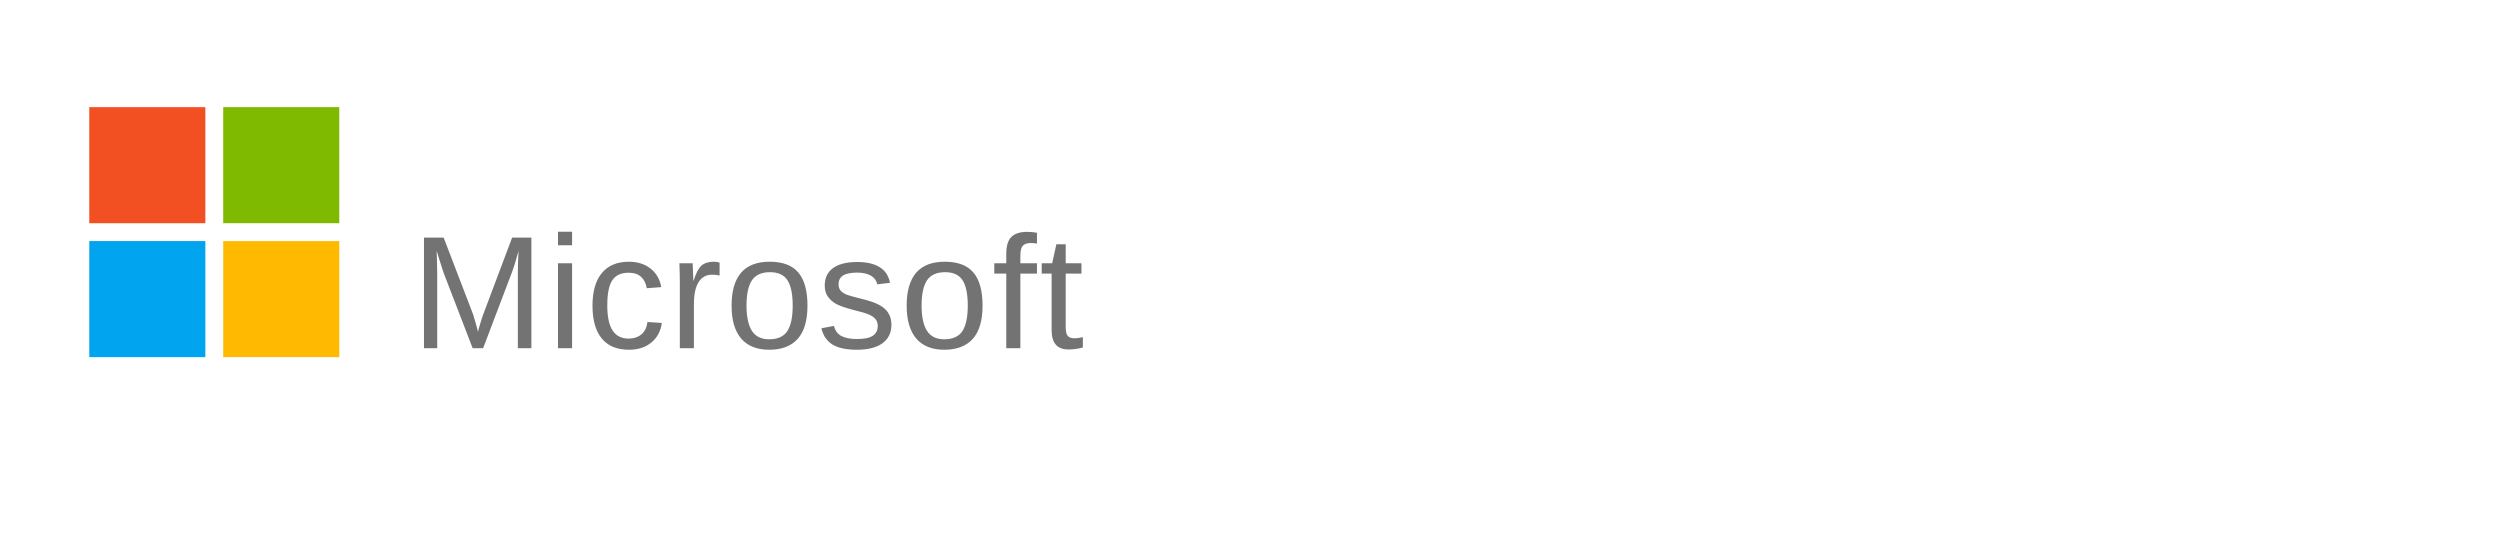
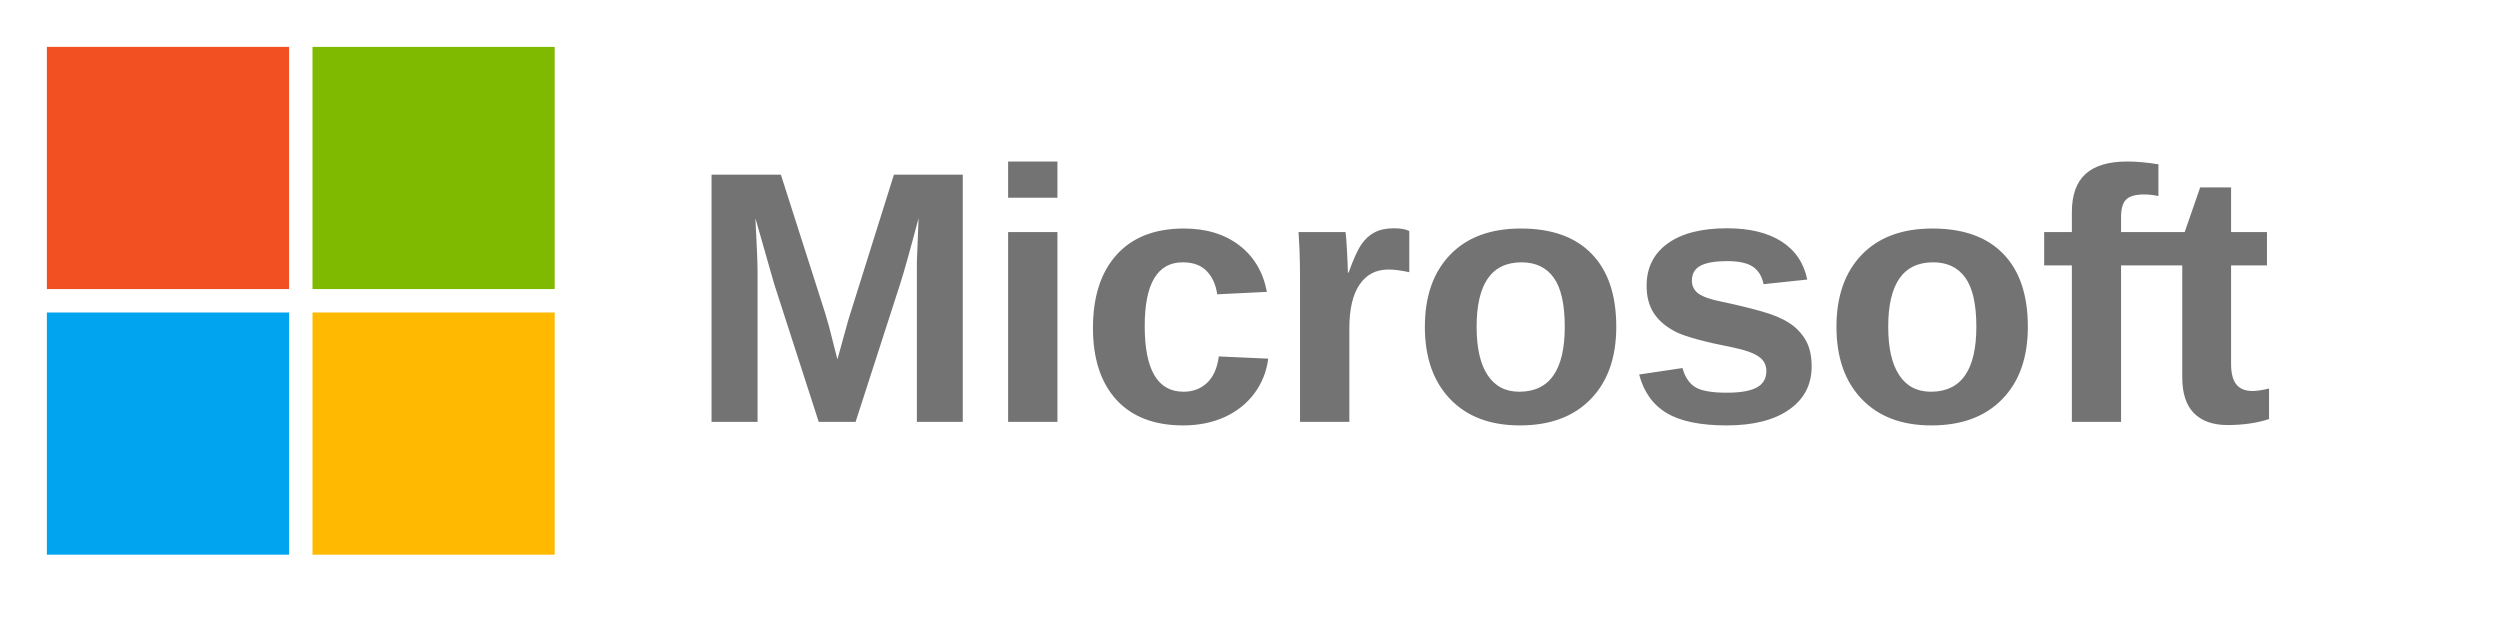
- <svg xmlns="http://www.w3.org/2000/svg" viewBox="0 0 280 60" role="img" aria-label="Microsoft">
-   <rect x="10" y="12" width="13" height="13" fill="#F25022" />
-   <rect x="25" y="12" width="13" height="13" fill="#7FBA00" />
-   <rect x="10" y="27" width="13" height="13" fill="#00A4EF" />
-   <rect x="25" y="27" width="13" height="13" fill="#FFB900" />
-   <text x="46" y="39" font-family="'Segoe UI','Arial',sans-serif" font-weight="300" font-size="18" fill="#737373" letter-spacing="0.3">Microsoft</text>
+ <svg xmlns="http://www.w3.org/2000/svg" viewBox="0 0 320 80" role="img" aria-label="Microsoft">
+   <g transform="translate(6, 6)">
+     <rect x="0" y="0" width="31" height="31" fill="#F25022" />
+     <rect x="34" y="0" width="31" height="31" fill="#7FBA00" />
+     <rect x="0" y="34" width="31" height="31" fill="#00A4EF" />
+     <rect x="34" y="34" width="31" height="31" fill="#FFB900" />
+     <text x="82" y="48" font-family="'Segoe UI', 'Montserrat', 'Helvetica Neue', 'Arial', sans-serif" font-weight="600" font-size="46" letter-spacing="-0.5" fill="#737373">Microsoft</text>
+   </g>
</svg>
